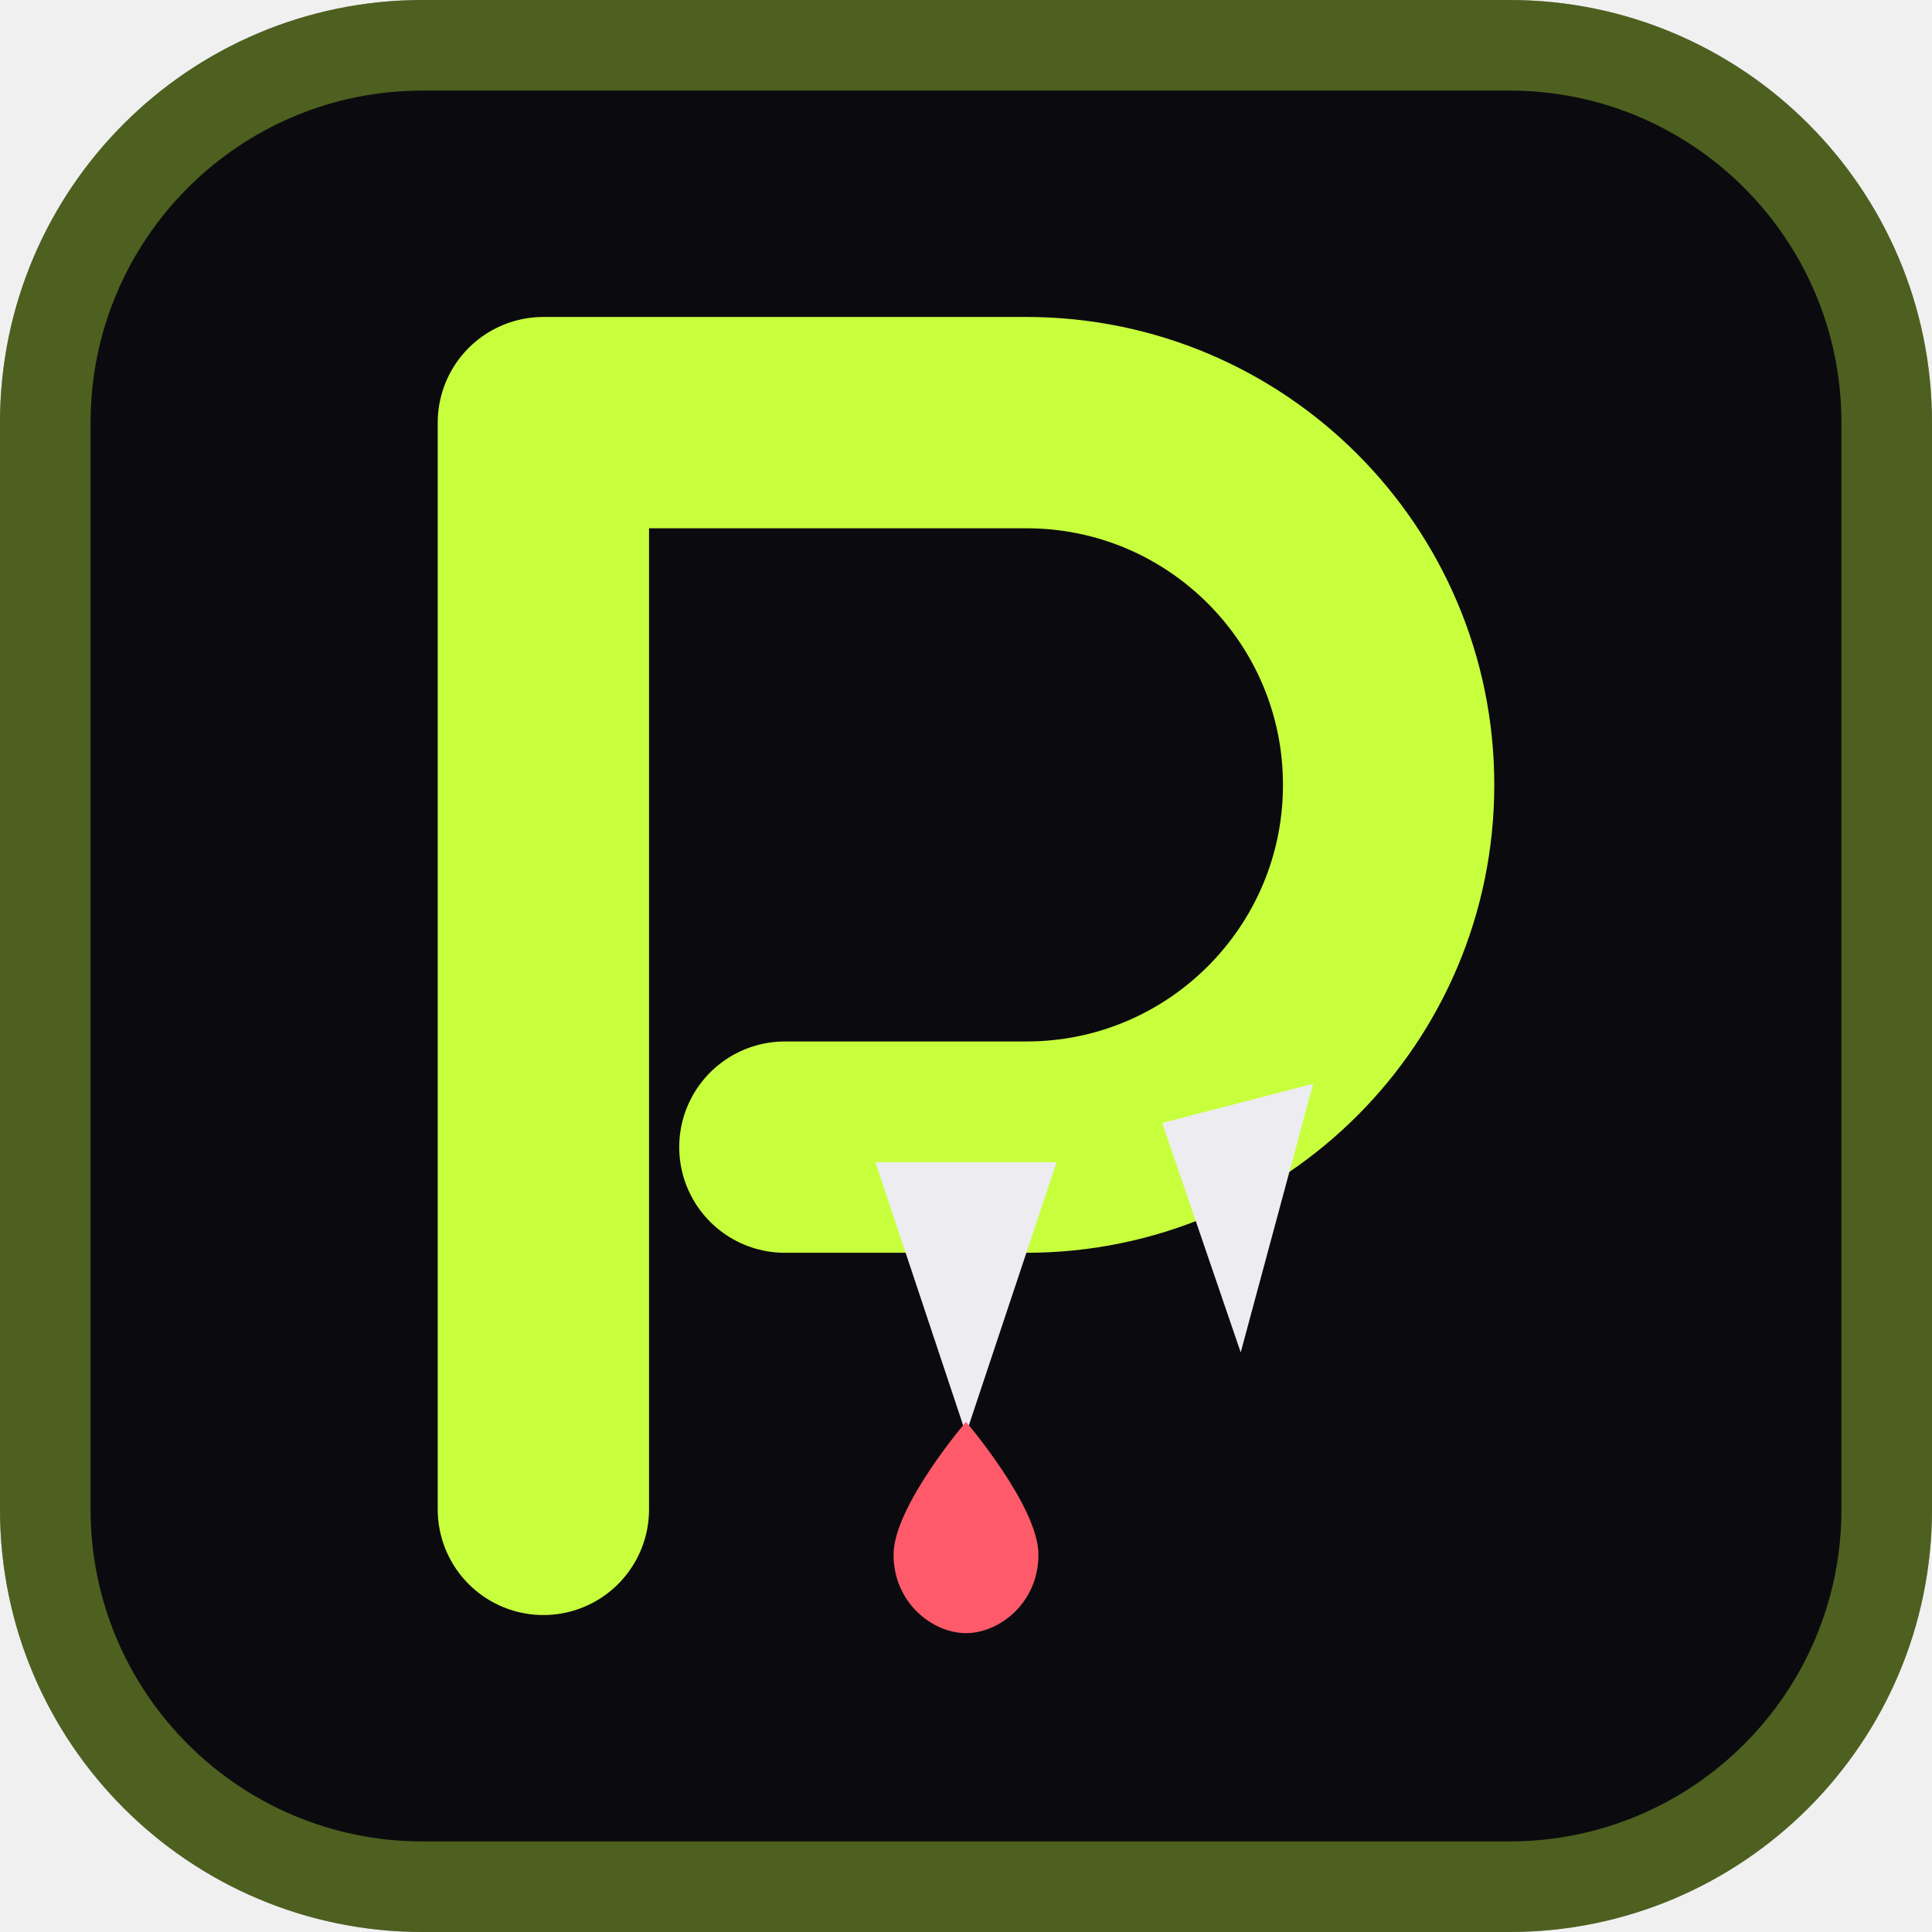
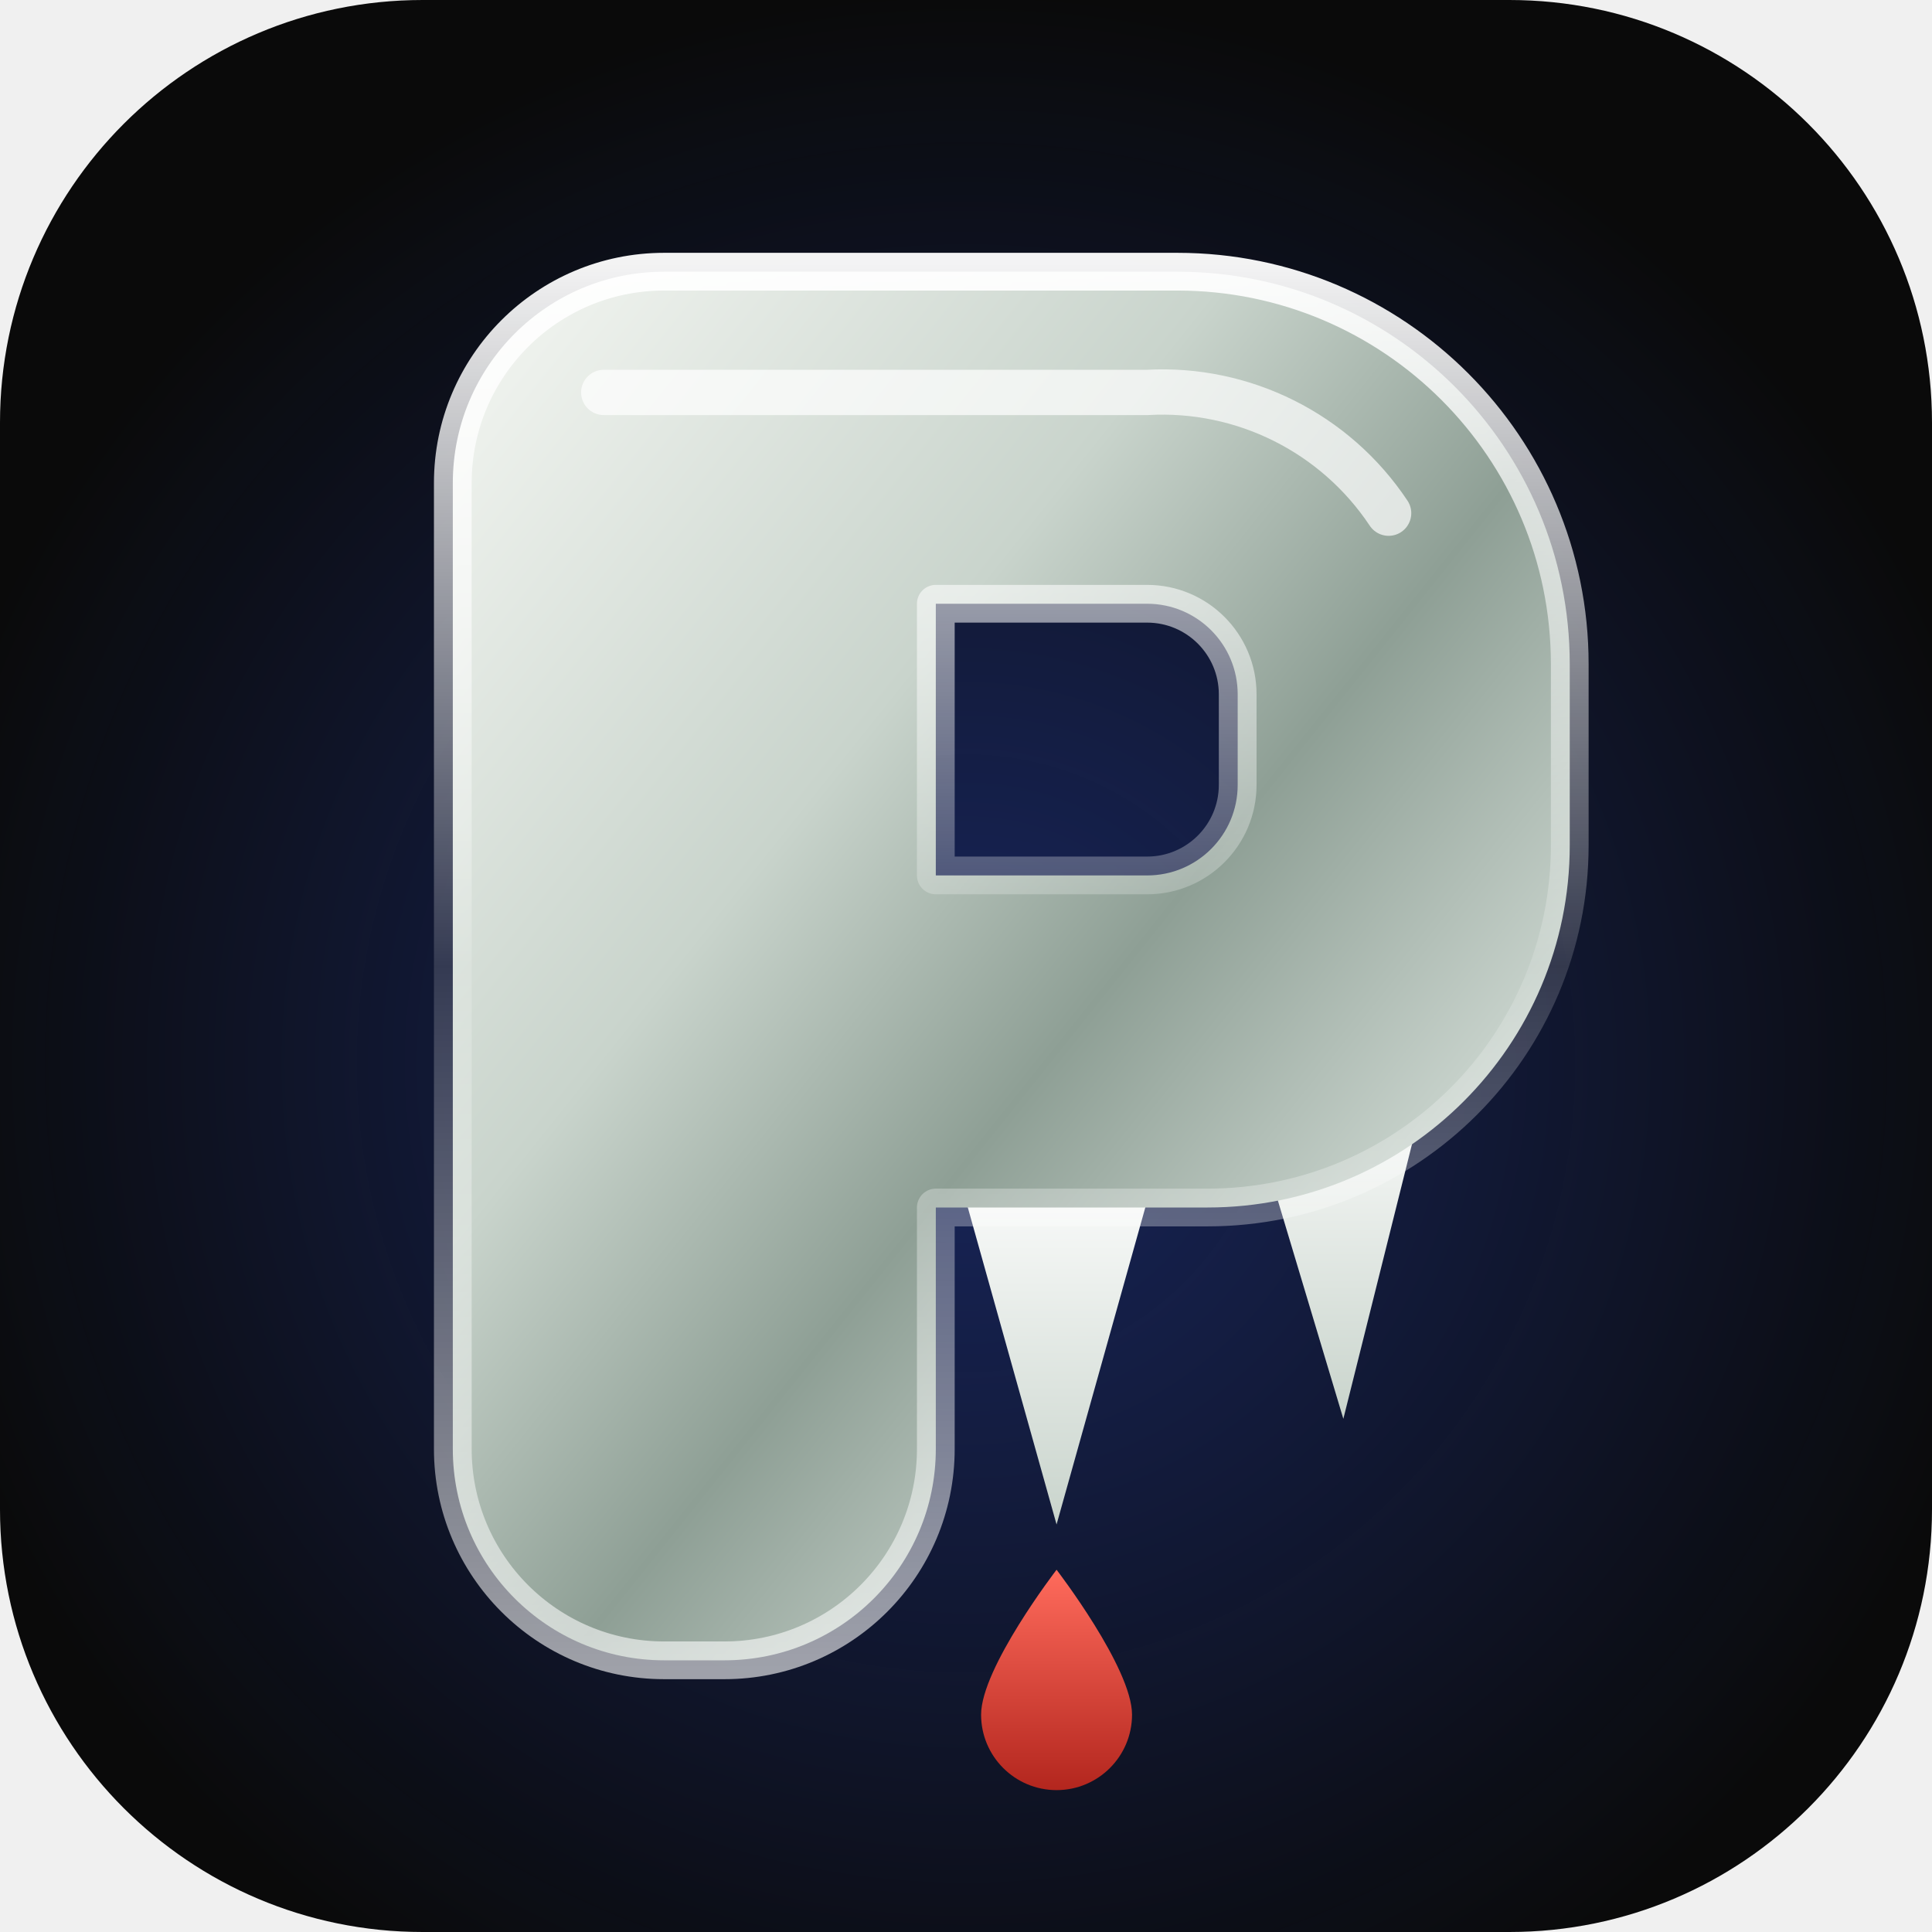
- <svg xmlns="http://www.w3.org/2000/svg" viewBox="0 0 64 64" role="img" aria-label="Pons Vamp">
-   <rect width="64" height="64" rx="14" fill="#0b0b0f" />
-   <rect x="1.5" y="1.5" width="61" height="61" rx="12.5" fill="none" stroke="#c8ff3d" stroke-opacity=".35" stroke-width="3" />
-   <path d="M18 50V14h16a12 12 0 0 1 0 24H26" fill="none" stroke="#c8ff3d" stroke-width="7" stroke-linecap="round" stroke-linejoin="round" />
-   <path d="M29 38.5l3 9 3-9z" fill="#ececf1" />
-   <path d="M38.5 37.2l2.6 7.6 2.4-8.9z" fill="#ececf1" />
-   <path d="M32 50.5c0 1.6-1.3 2.6-2.4 2.6s-2.4-1-2.4-2.6c0-1.6 2.4-4.4 2.4-4.4s2.4 2.8 2.4 4.4z" fill="#ff5a6a" transform="translate(2.4 1)" />
+ <svg xmlns="http://www.w3.org/2000/svg" viewBox="0 0 128 128" role="img" aria-label="Pons Vamp">
+   <defs>
+     <linearGradient id="chrome" x1="0" y1="0" x2="1" y2="1">
+       <stop offset="0" stop-color="#f6f8f4" />
+       <stop offset=".35" stop-color="#c9d4cc" />
+       <stop offset=".55" stop-color="#8e9f95" />
+       <stop offset=".8" stop-color="#d7e0da" />
+       <stop offset="1" stop-color="#7d8c83" />
+     </linearGradient>
+     <linearGradient id="rim" x1="0" y1="0" x2="0" y2="1">
+       <stop offset="0" stop-color="#ffffff" stop-opacity=".95" />
+       <stop offset=".5" stop-color="#ffffff" stop-opacity=".15" />
+       <stop offset="1" stop-color="#ffffff" stop-opacity=".6" />
+     </linearGradient>
+     <linearGradient id="fang" x1="0" y1="0" x2="0" y2="1">
+       <stop offset="0" stop-color="#ffffff" />
+       <stop offset="1" stop-color="#c9d4cc" />
+     </linearGradient>
+     <linearGradient id="blood" x1="0" y1="0" x2="0" y2="1">
+       <stop offset="0" stop-color="#ff6b5c" />
+       <stop offset="1" stop-color="#b3261e" />
+     </linearGradient>
+     <radialGradient id="glow" cx=".5" cy=".55" r=".55">
+       <stop offset="0" stop-color="#335bf9" stop-opacity=".35" />
+       <stop offset="1" stop-color="#335bf9" stop-opacity="0" />
+     </radialGradient>
+   </defs>
+   <rect width="128" height="128" rx="28" fill="#0a0a0a" />
+   <rect width="128" height="128" rx="28" fill="url(#glow)" />
+   <path d="M63 76 L70 101 L77 76 Z" fill="url(#fang)" />
+   <path d="M83 74 L89 94 L95 70 Z" fill="url(#fang)" />
+   <path fill="url(#chrome)" fill-rule="evenodd" stroke="url(#rim)" stroke-width="2.5" stroke-linejoin="round" d="M44 18 H78 A26 26 0 0 1 104 44 V56 A24 24 0 0 1 80 80 H62 V96 A14 14 0 0 1 48 110 H44 A14 14 0 0 1 30 96 V32 A14 14 0 0 1 44 18 Z        M62 40 H76 A6 6 0 0 1 82 46 V52 A6 6 0 0 1 76 58 H62 Z" />
+   <path d="M40 26 H76 A18 18 0 0 1 92 34" fill="none" stroke="#ffffff" stroke-opacity=".7" stroke-width="3" stroke-linecap="round" />
+   <path d="M70 104 c0 0 -5 6.5 -5 9.6 a5 5 0 0 0 10 0 c0 -3.1 -5 -9.6 -5 -9.6z" fill="url(#blood)" />
</svg>
